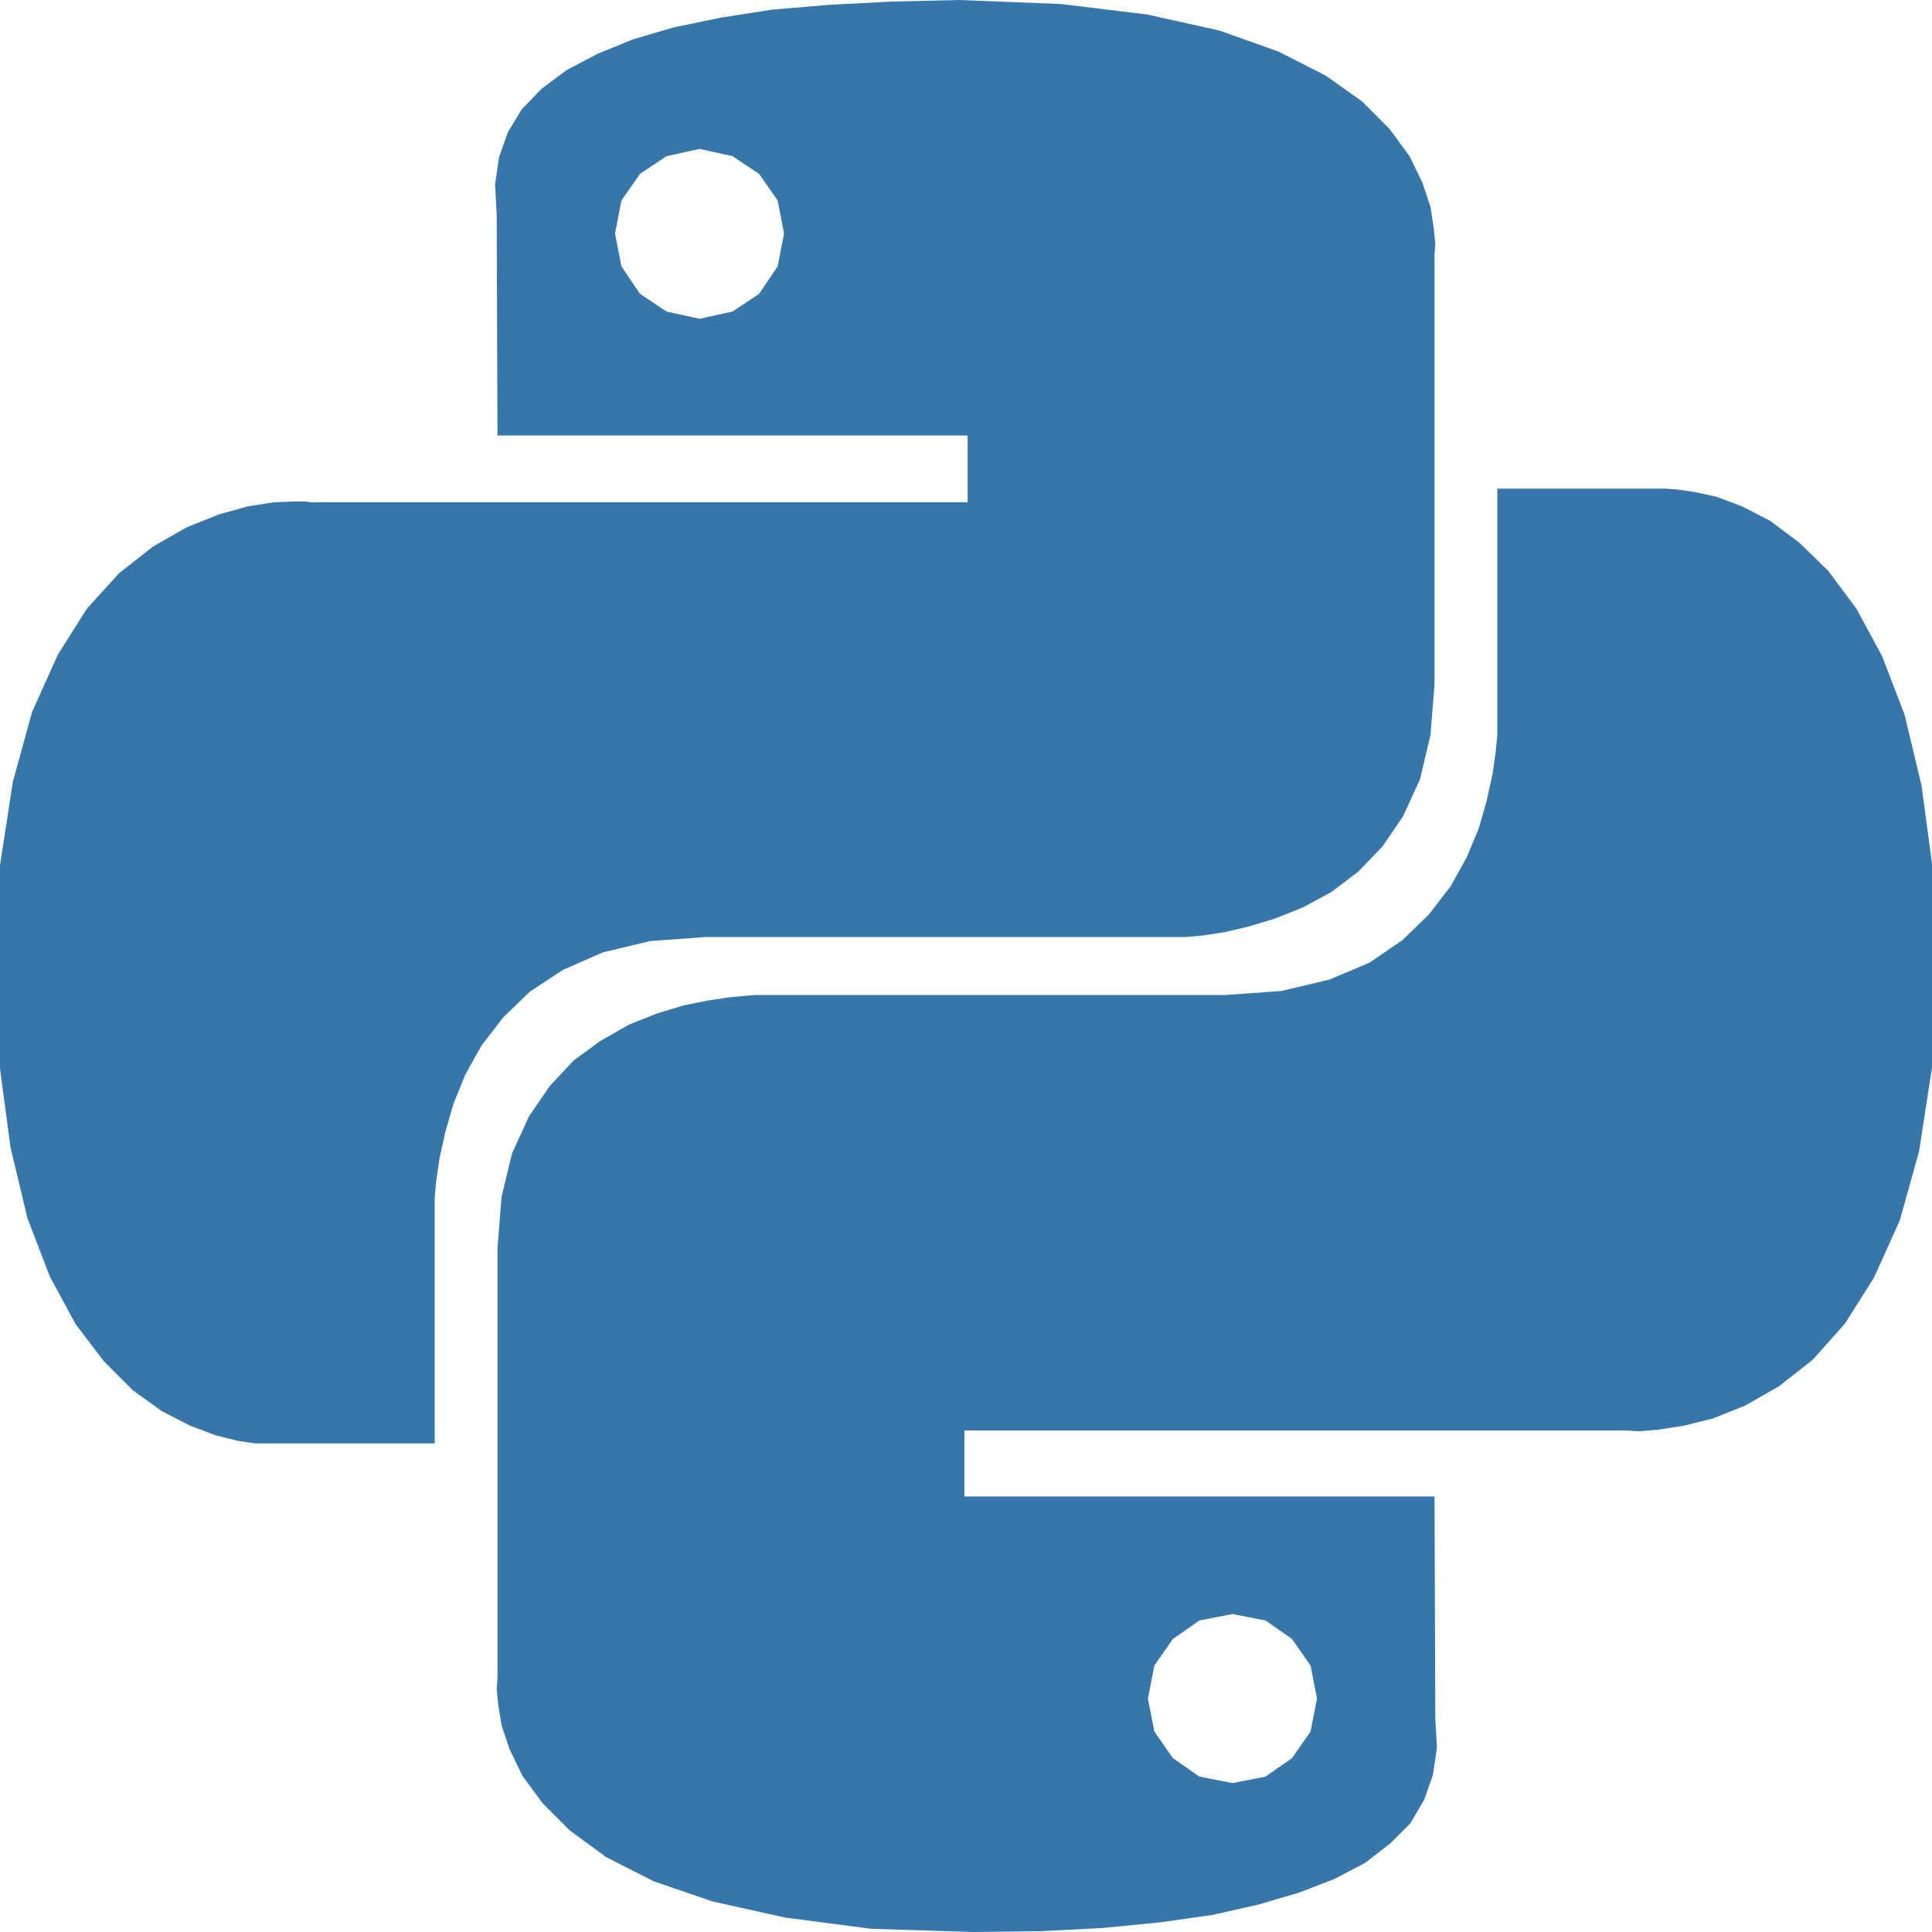
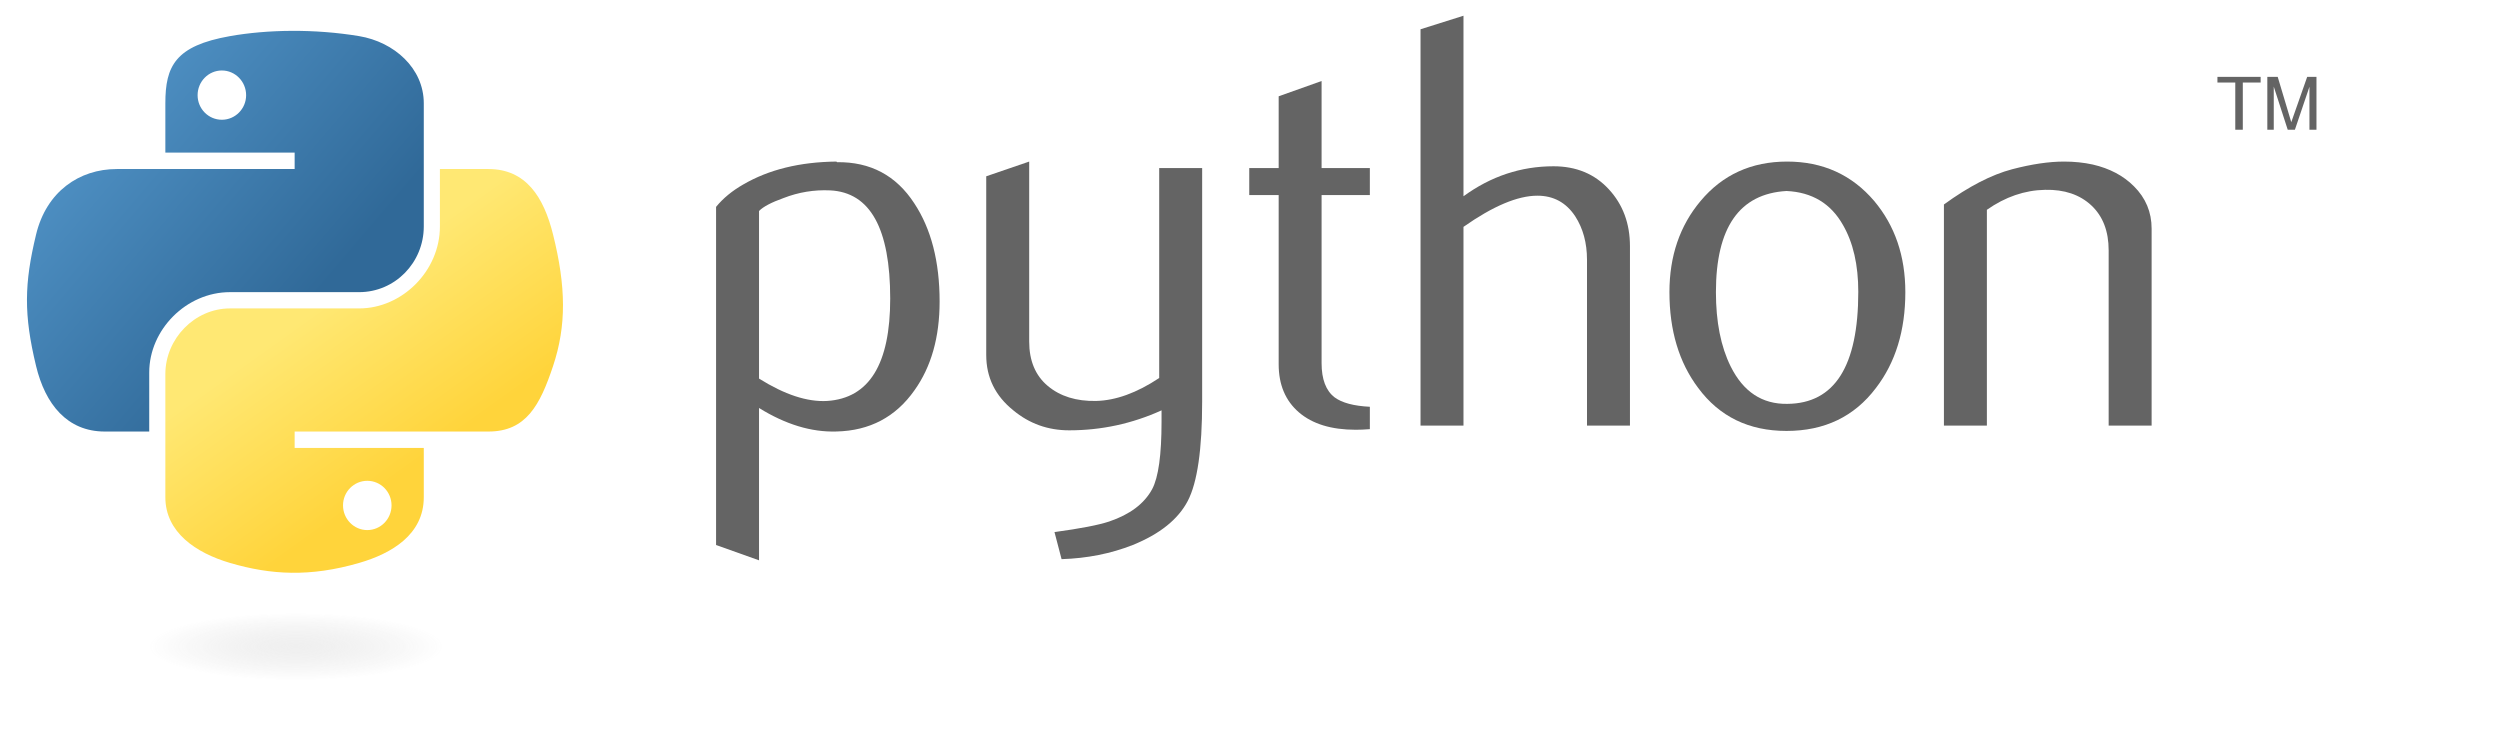
- <svg xmlns="http://www.w3.org/2000/svg" fill="#3776AB" role="img" viewBox="0 0 24 24">
-   <path d="M14.25.18l.9.2.73.26.59.3.45.32.34.34.25.34.16.33.1.3.04.26.02.2-.01.13V8.5l-.05.63-.13.55-.21.46-.26.38-.3.31-.33.25-.35.19-.35.14-.33.1-.3.07-.26.04-.21.02H8.77l-.69.05-.59.14-.5.22-.41.27-.33.32-.27.35-.2.36-.15.37-.1.35-.07.32-.04.27-.02.21v3.06H3.17l-.21-.03-.28-.07-.32-.12-.35-.18-.36-.26-.36-.36-.35-.46-.32-.59-.28-.73-.21-.88-.14-1.05-.05-1.23.06-1.22.16-1.04.24-.87.32-.71.36-.57.4-.44.42-.33.42-.24.4-.16.36-.1.32-.05.24-.01h.16l.06.01h8.16v-.83H6.18l-.01-2.75-.02-.37.05-.34.11-.31.17-.28.25-.26.31-.23.38-.2.44-.18.51-.15.58-.12.64-.1.71-.06.77-.04.84-.02 1.27.05zm-6.3 1.98l-.23.33-.08.41.08.41.23.34.33.22.41.09.41-.09.33-.22.23-.34.08-.41-.08-.41-.23-.33-.33-.22-.41-.09-.41.09zm13.09 3.95l.28.06.32.12.35.18.36.27.36.35.35.47.32.59.28.73.21.88.14 1.04.05 1.23-.06 1.23-.16 1.04-.24.86-.32.71-.36.57-.4.45-.42.33-.42.24-.4.16-.36.09-.32.05-.24.02-.16-.01h-8.22v.82h5.84l.01 2.76.02.36-.05.34-.11.31-.17.29-.25.25-.31.24-.38.2-.44.17-.51.15-.58.13-.64.09-.71.07-.77.04-.84.01-1.27-.04-1.07-.14-.9-.2-.73-.25-.59-.3-.45-.33-.34-.34-.25-.34-.16-.33-.1-.3-.04-.25-.02-.2.01-.13v-5.34l.05-.64.13-.54.21-.46.26-.38.3-.32.33-.24.35-.2.35-.14.33-.1.3-.06.26-.04.21-.02.13-.01h5.84l.69-.05.59-.14.5-.21.41-.28.33-.32.27-.35.2-.36.15-.36.1-.35.07-.32.04-.28.02-.21V6.07h2.09l.14.01zm-6.47 14.25l-.23.33-.08.41.08.41.23.33.33.23.41.08.41-.08.33-.23.23-.33.08-.41-.08-.41-.23-.33-.33-.23-.41-.08-.41.08z" />
+ <svg xmlns="http://www.w3.org/2000/svg" xmlns:xlink="http://www.w3.org/1999/xlink" version="1.0" id="svg2" width="388.84pt" height="115.02pt">
+   <defs id="defs4">
+     <linearGradient id="linearGradient2795">
+       <stop style="stop-color:#b8b8b8;stop-opacity:0.498;" offset="0" id="stop2797" />
+       <stop style="stop-color:#7f7f7f;stop-opacity:0;" offset="1" id="stop2799" />
+     </linearGradient>
+     <linearGradient id="linearGradient2787">
+       <stop style="stop-color:#7f7f7f;stop-opacity:0.5;" offset="0" id="stop2789" />
+       <stop style="stop-color:#7f7f7f;stop-opacity:0;" offset="1" id="stop2791" />
+     </linearGradient>
+     <linearGradient id="linearGradient3676">
+       <stop style="stop-color:#b2b2b2;stop-opacity:0.5;" offset="0" id="stop3678" />
+       <stop style="stop-color:#b3b3b3;stop-opacity:0;" offset="1" id="stop3680" />
+     </linearGradient>
+     <linearGradient id="linearGradient3236">
+       <stop style="stop-color:#f4f4f4;stop-opacity:1" offset="0" id="stop3244" />
+       <stop style="stop-color:white;stop-opacity:1" offset="1" id="stop3240" />
+     </linearGradient>
+     <linearGradient id="linearGradient4671">
+       <stop style="stop-color:#ffd43b;stop-opacity:1;" offset="0" id="stop4673" />
+       <stop style="stop-color:#ffe873;stop-opacity:1" offset="1" id="stop4675" />
+     </linearGradient>
+     <linearGradient id="linearGradient4689">
+       <stop style="stop-color:#5a9fd4;stop-opacity:1;" offset="0" id="stop4691" />
+       <stop style="stop-color:#306998;stop-opacity:1;" offset="1" id="stop4693" />
+     </linearGradient>
+     <linearGradient x1="224.24" y1="144.757" x2="-65.309" y2="144.757" id="linearGradient2987" xlink:href="#linearGradient4671" gradientUnits="userSpaceOnUse" gradientTransform="translate(100.2702,99.61116)" />
+     <linearGradient x1="172.942" y1="77.476" x2="26.67" y2="76.313" id="linearGradient2990" xlink:href="#linearGradient4689" gradientUnits="userSpaceOnUse" gradientTransform="translate(100.2702,99.61116)" />
+     <linearGradient xlink:href="#linearGradient4689" id="linearGradient2587" gradientUnits="userSpaceOnUse" gradientTransform="translate(100.2702,99.61116)" x1="172.942" y1="77.476" x2="26.67" y2="76.313" />
+     <linearGradient xlink:href="#linearGradient4671" id="linearGradient2589" gradientUnits="userSpaceOnUse" gradientTransform="translate(100.2702,99.61116)" x1="224.24" y1="144.757" x2="-65.309" y2="144.757" />
+     <linearGradient xlink:href="#linearGradient4689" id="linearGradient2248" gradientUnits="userSpaceOnUse" gradientTransform="translate(100.2702,99.61116)" x1="172.942" y1="77.476" x2="26.67" y2="76.313" />
+     <linearGradient xlink:href="#linearGradient4671" id="linearGradient2250" gradientUnits="userSpaceOnUse" gradientTransform="translate(100.2702,99.61116)" x1="224.24" y1="144.757" x2="-65.309" y2="144.757" />
+     <linearGradient xlink:href="#linearGradient4671" id="linearGradient2255" gradientUnits="userSpaceOnUse" gradientTransform="matrix(0.562541,0,0,0.567972,-11.5974,-7.60954)" x1="224.24" y1="144.757" x2="-65.309" y2="144.757" />
+     <linearGradient xlink:href="#linearGradient4689" id="linearGradient2258" gradientUnits="userSpaceOnUse" gradientTransform="matrix(0.562541,0,0,0.567972,-11.5974,-7.60954)" x1="172.942" y1="76.176" x2="26.67" y2="76.313" />
+     <radialGradient xlink:href="#linearGradient2795" id="radialGradient2801" cx="61.519" cy="132.286" fx="61.519" fy="132.286" r="29.037" gradientTransform="matrix(1,0,0,0.177966,0,108.7434)" gradientUnits="userSpaceOnUse" />
+     <linearGradient xlink:href="#linearGradient4671" id="linearGradient1475" gradientUnits="userSpaceOnUse" gradientTransform="matrix(0.562541,0,0,0.567972,-9.399749,-5.305317)" x1="150.961" y1="192.352" x2="112.031" y2="137.273" />
+     <linearGradient xlink:href="#linearGradient4689" id="linearGradient1478" gradientUnits="userSpaceOnUse" gradientTransform="matrix(0.562541,0,0,0.567972,-9.399749,-5.305317)" x1="26.649" y1="20.604" x2="135.665" y2="114.398" />
+     <radialGradient xlink:href="#linearGradient2795" id="radialGradient1480" gradientUnits="userSpaceOnUse" gradientTransform="matrix(2.382716e-8,-0.296405,1.43676,4.683673e-7,-128.544,150.5202)" cx="61.519" cy="132.286" fx="61.519" fy="132.286" r="29.037" />
+   </defs>
+   <path id="path46" style="fill:#646464;fill-opacity:1" d="M 184.613,61.929 C 184.613,47.367 180.461,39.891 172.157,39.482 C 168.852,39.326 165.626,39.852 162.488,41.071 C 159.983,41.967 158.296,42.854 157.409,43.751 L 157.409,78.509 C 162.721,81.843 167.439,83.392 171.552,83.149 C 180.256,82.574 184.613,75.507 184.613,61.929 z M 194.858,62.534 C 194.858,69.932 193.123,76.072 189.633,80.956 C 185.744,86.482 180.354,89.328 173.463,89.484 C 168.268,89.65 162.916,88.022 157.409,84.611 L 157.409,116.201 L 148.5,113.024 L 148.5,42.903 C 149.963,41.11 151.844,39.57 154.125,38.263 C 159.427,35.174 165.87,33.585 173.453,33.507 L 173.58,33.634 C 180.51,33.546 185.851,36.392 189.604,42.162 C 193.103,47.455 194.858,54.239 194.858,62.534 z " />
+   <path id="path48" style="fill:#646464;fill-opacity:1" d="M 249.305,83.266 C 249.305,93.188 248.311,100.06 246.322,103.881 C 244.324,107.702 240.523,110.753 234.908,113.024 C 230.357,114.817 225.434,115.792 220.151,115.957 L 218.68,110.343 C 224.05,109.612 227.832,108.881 230.025,108.15 C 234.343,106.688 237.306,104.446 238.934,101.444 C 240.24,98.998 240.883,94.329 240.883,87.418 L 240.883,85.098 C 234.791,87.866 228.407,89.241 221.73,89.241 C 217.344,89.241 213.475,87.866 210.141,85.098 C 206.398,82.086 204.527,78.265 204.527,73.636 L 204.527,36.558 L 213.436,33.507 L 213.436,70.828 C 213.436,74.815 214.722,77.885 217.295,80.039 C 219.869,82.194 223.202,83.227 227.286,83.149 C 231.37,83.061 235.747,81.482 240.396,78.392 L 240.396,34.852 L 249.305,34.852 L 249.305,83.266 z " />
+   <path id="path50" style="fill:#646464;fill-opacity:1" d="M 284.082,88.997 C 283.02,89.085 282.045,89.124 281.149,89.124 C 276.109,89.124 272.181,87.925 269.374,85.517 C 266.577,83.11 265.173,79.786 265.173,75.546 L 265.173,40.457 L 259.071,40.457 L 259.071,34.852 L 265.173,34.852 L 265.173,19.968 L 274.072,16.8 L 274.072,34.852 L 284.082,34.852 L 284.082,40.457 L 274.072,40.457 L 274.072,75.302 C 274.072,78.646 274.969,81.014 276.762,82.398 C 278.302,83.539 280.749,84.192 284.082,84.357 L 284.082,88.997 z " />
+   <path id="path52" style="fill:#646464;fill-opacity:1" d="M 338.023,88.266 L 329.114,88.266 L 329.114,53.878 C 329.114,50.379 328.295,47.367 326.668,44.852 C 324.786,42.006 322.174,40.583 318.821,40.583 C 314.737,40.583 309.63,42.737 303.499,47.046 L 303.499,88.266 L 294.59,88.266 L 294.59,6.069 L 303.499,3.262 L 303.499,40.7 C 309.191,36.558 315.41,34.482 322.164,34.482 C 326.882,34.482 330.703,36.07 333.627,39.238 C 336.561,42.406 338.023,46.354 338.023,51.071 L 338.023,88.266 L 338.023,88.266 z " />
+   <path id="path54" style="fill:#646464;fill-opacity:1" d="M 385.374,60.526 C 385.374,54.931 384.312,50.311 382.197,46.656 C 379.682,42.201 375.773,39.852 370.49,39.609 C 360.724,40.174 355.85,47.172 355.85,60.584 C 355.85,66.735 356.864,71.871 358.911,75.994 C 361.523,81.248 365.441,83.841 370.666,83.753 C 380.471,83.675 385.374,75.936 385.374,60.526 z M 395.131,60.584 C 395.131,68.548 393.094,75.176 389.029,80.468 C 384.555,86.395 378.376,89.367 370.49,89.367 C 362.673,89.367 356.581,86.395 352.185,80.468 C 348.199,75.176 346.21,68.548 346.21,60.584 C 346.21,53.099 348.365,46.802 352.673,41.675 C 357.225,36.236 363.209,33.507 370.607,33.507 C 378.005,33.507 384.029,36.236 388.669,41.675 C 392.977,46.802 395.131,53.099 395.131,60.584 z " />
+   <path id="path56" style="fill:#646464;fill-opacity:1" d="M 446.206,88.266 L 437.297,88.266 L 437.297,51.929 C 437.297,47.942 436.098,44.833 433.7,42.591 C 431.303,40.359 428.105,39.277 424.119,39.365 C 419.889,39.443 415.863,40.827 412.042,43.507 L 412.042,88.266 L 403.133,88.266 L 403.133,42.406 C 408.26,38.673 412.978,36.236 417.286,35.096 C 421.351,34.033 424.938,33.507 428.028,33.507 C 430.143,33.507 432.131,33.712 434.002,34.121 C 437.502,34.93 440.348,36.431 442.541,38.634 C 444.987,41.071 446.206,43.995 446.206,47.416 L 446.206,88.266 z " />
+   <path style="fill:url(#linearGradient1478);fill-opacity:1" d="M 60.51,6.398 C 55.927,6.419 51.549,6.81 47.698,7.492 C 36.351,9.496 34.291,13.692 34.291,21.429 L 34.291,31.648 L 61.104,31.648 L 61.104,35.054 L 34.291,35.054 L 24.229,35.054 C 16.436,35.054 9.613,39.738 7.479,48.648 C 5.017,58.861 4.908,65.234 7.479,75.898 C 9.385,83.836 13.936,89.492 21.729,89.492 L 30.948,89.492 L 30.948,77.242 C 30.948,68.392 38.605,60.585 47.698,60.585 L 74.479,60.585 C 81.934,60.585 87.885,54.447 87.885,46.96 L 87.885,21.429 C 87.885,14.163 81.755,8.704 74.479,7.492 C 69.873,6.725 65.094,6.377 60.51,6.398 z M 46.01,14.617 C 48.78,14.617 51.041,16.915 51.041,19.742 C 51.041,22.558 48.78,24.835 46.01,24.835 C 43.231,24.835 40.979,22.558 40.979,19.742 C 40.979,16.915 43.231,14.617 46.01,14.617 z " id="path1948" />
+   <path style="fill:url(#linearGradient1475);fill-opacity:1" d="M 91.229,35.054 L 91.229,46.96 C 91.229,56.191 83.403,63.96 74.479,63.96 L 47.698,63.96 C 40.362,63.96 34.291,70.239 34.291,77.585 L 34.291,103.117 C 34.291,110.383 40.61,114.657 47.698,116.742 C 56.185,119.237 64.324,119.688 74.479,116.742 C 81.229,114.787 87.885,110.854 87.885,103.117 L 87.885,92.898 L 61.104,92.898 L 61.104,89.492 L 87.885,89.492 L 101.291,89.492 C 109.084,89.492 111.988,84.056 114.698,75.898 C 117.497,67.499 117.378,59.422 114.698,48.648 C 112.772,40.891 109.094,35.054 101.291,35.054 L 91.229,35.054 z M 76.166,99.71 C 78.946,99.71 81.198,101.988 81.198,104.804 C 81.198,107.631 78.946,109.929 76.166,109.929 C 73.397,109.929 71.135,107.631 71.135,104.804 C 71.135,101.988 73.397,99.71 76.166,99.71 z " id="path1950" />
+   <path d="M 463.554,26.909 L 465.116,26.909 L 465.116,17.113 L 468.816,17.113 L 468.816,15.945 L 459.854,15.945 L 459.854,17.113 L 463.554,17.113 L 463.554,26.909 M 470.201,26.909 L 471.536,26.909 L 471.536,17.962 L 474.432,26.908 L 475.918,26.908 L 478.936,17.993 L 478.936,26.909 L 480.392,26.909 L 480.392,15.945 L 478.466,15.945 L 475.168,25.338 L 472.355,15.945 L 470.201,15.945 L 470.201,26.909" style="font-size:15.164px;font-style:normal;font-weight:normal;line-height:125%;fill:#646464;fill-opacity:1;stroke:none;stroke-width:1px;stroke-linecap:butt;stroke-linejoin:miter;stroke-opacity:1;font-family:Bitstream Vera Sans" id="text3004" />
+   <path style="opacity:0.444;fill:url(#radialGradient1480);fill-opacity:1;fill-rule:nonzero;stroke:none;stroke-width:20;stroke-miterlimit:4;stroke-dasharray:none;stroke-opacity:1" id="path1894" d="M 110.467 132.286 A 48.948 8.607 0 1 1  12.571,132.286 A 48.948 8.607 0 1 1  110.467 132.286 z" transform="matrix(0.73406,0,0,0.809524,16.24958,27.00935)" />
</svg>
